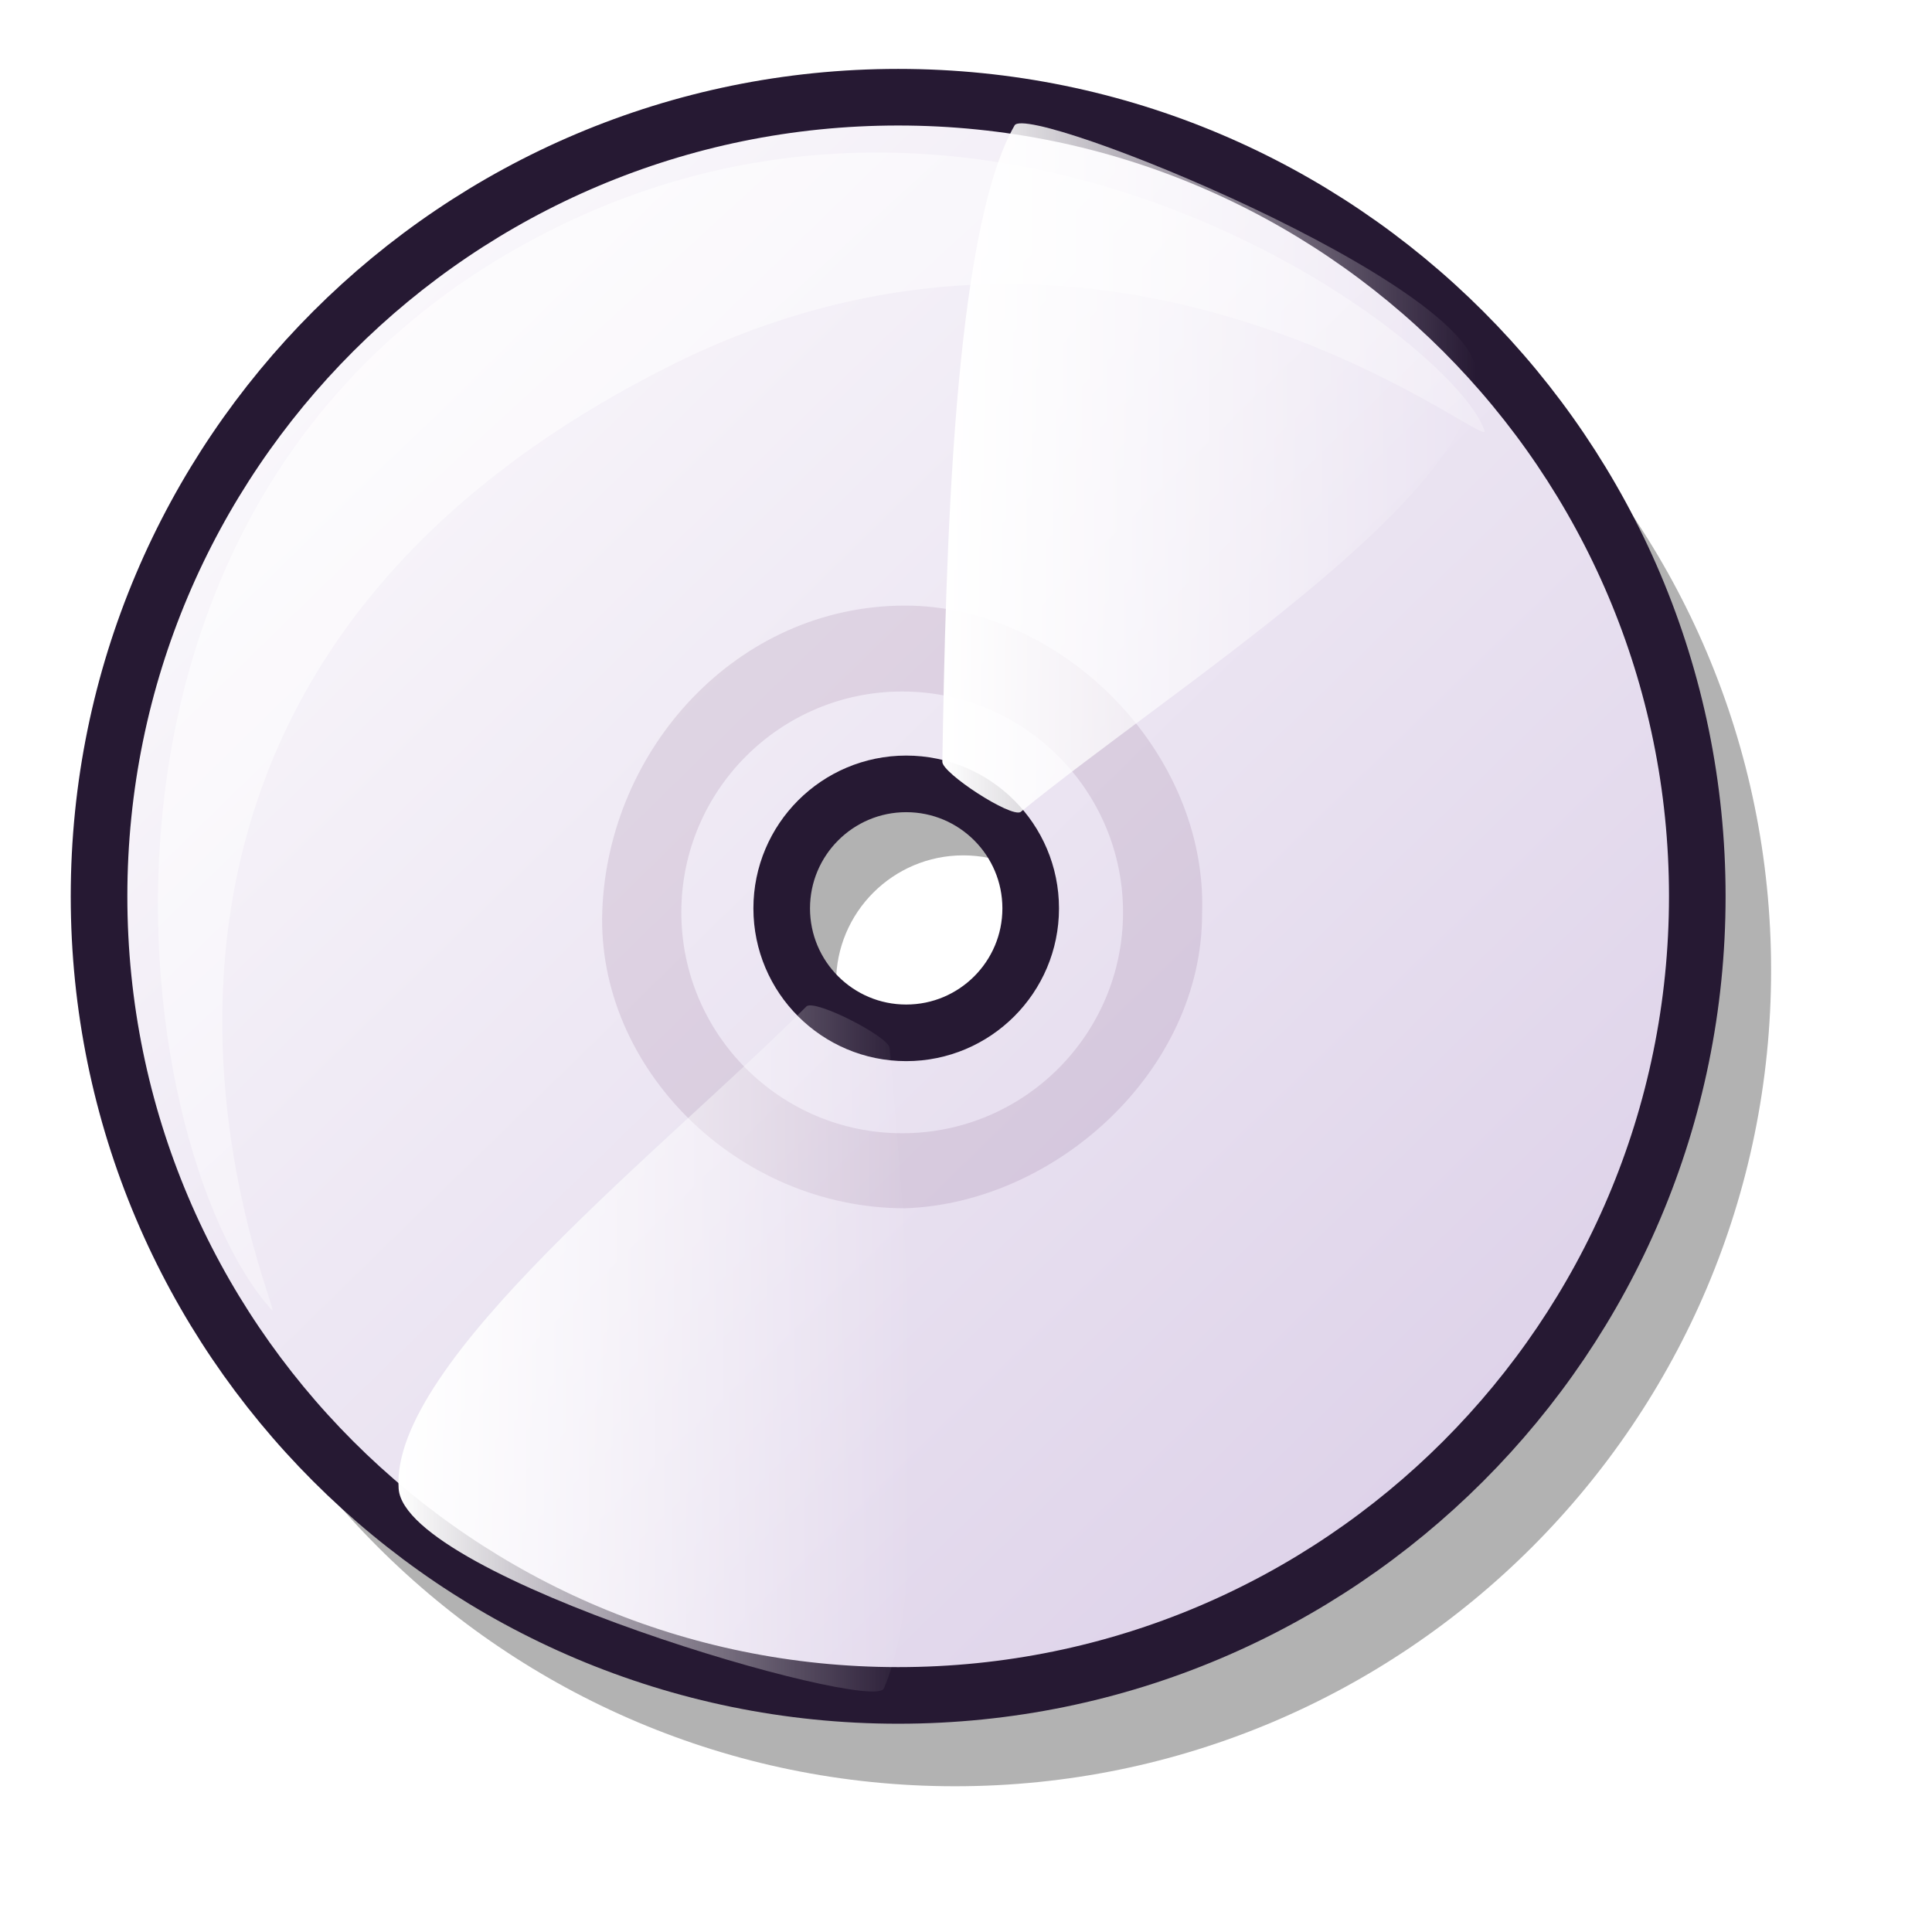
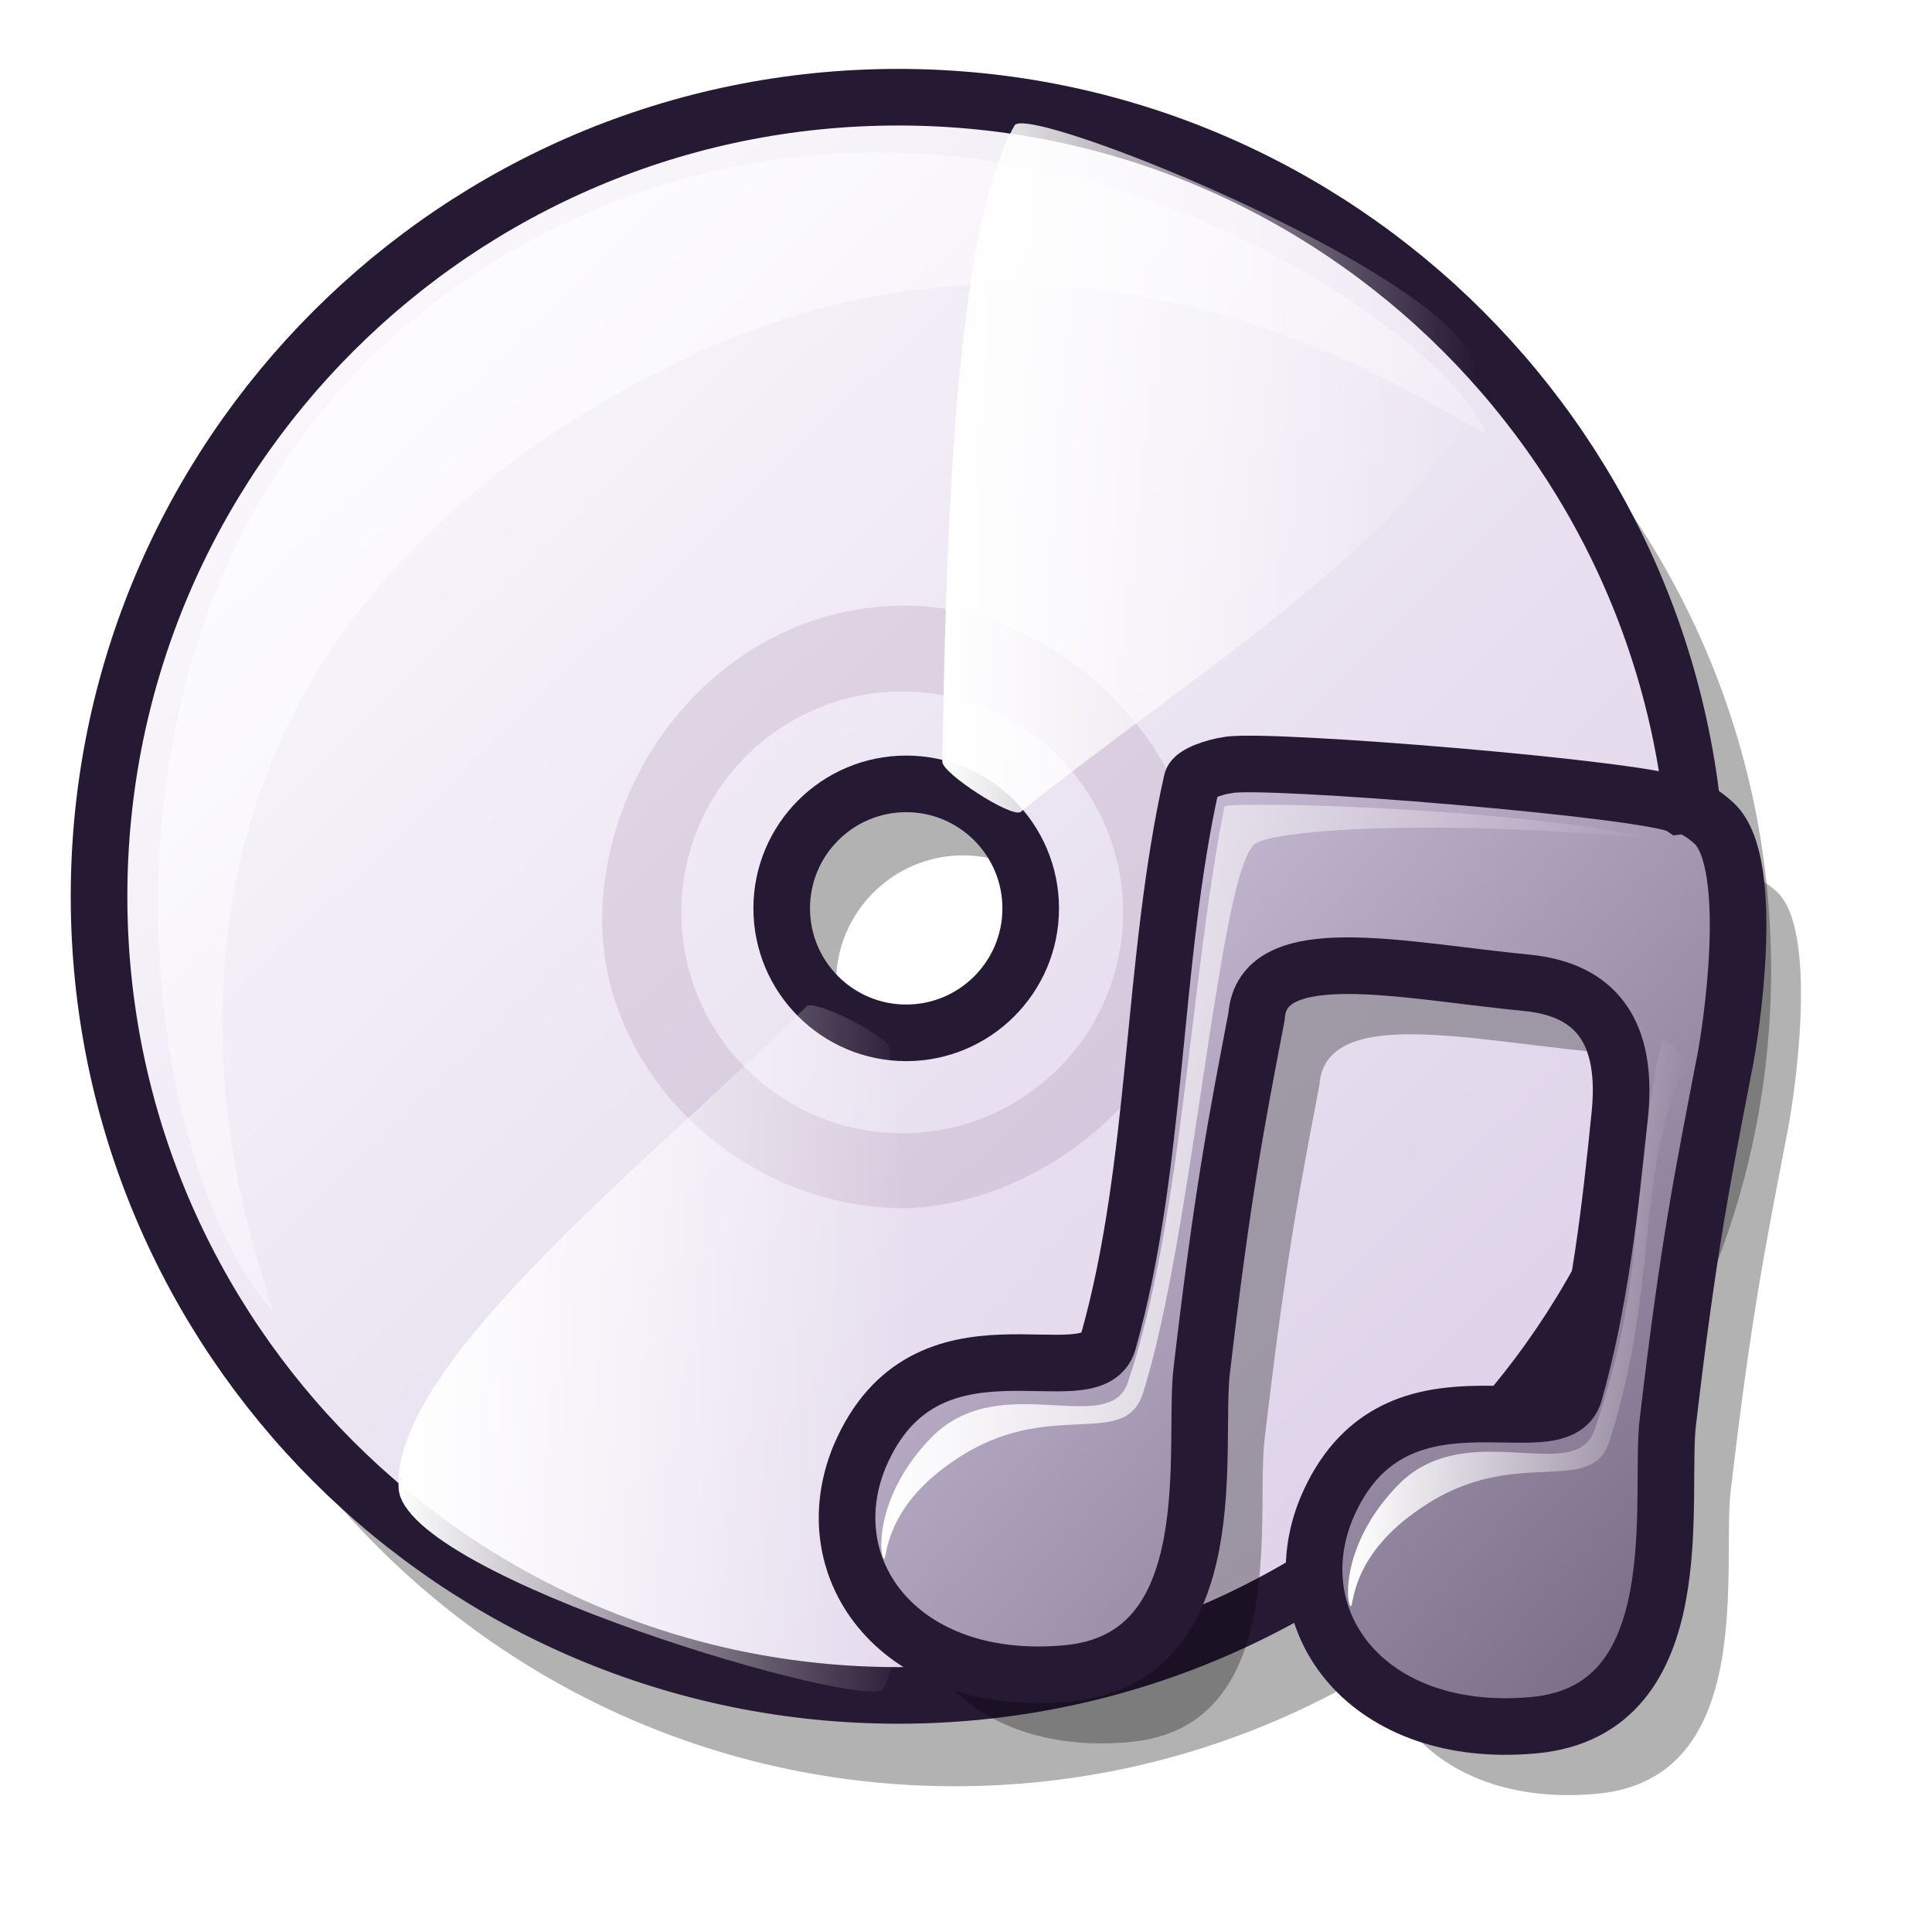
<svg xmlns="http://www.w3.org/2000/svg" xmlns:xlink="http://www.w3.org/1999/xlink" id="svg1" width="48pt" height="48pt">
  <defs id="defs3">
+     <linearGradient id="linearGradient2888">
+       <stop offset="0" style="stop-color:#d9cce6;stop-opacity:1;" id="stop2890" />
+       <stop offset="1" style="stop-color:#73667f;stop-opacity:1;" id="stop2889" />
+     </linearGradient>
    <linearGradient id="linearGradient584">
      <stop style="stop-color:#ffffff;stop-opacity:1;" offset="0" id="stop585" />
      <stop style="stop-color:#ffffff;stop-opacity:0;" offset="1" id="stop586" />
    </linearGradient>
    <linearGradient id="linearGradient578">
      <stop style="stop-color:#ffffff;stop-opacity:1;" offset="0" id="stop579" />
      <stop style="stop-color:#d9cce6;stop-opacity:1;" offset="1" id="stop580" />
    </linearGradient>
    <linearGradient xlink:href="#linearGradient584" id="linearGradient581" x1="0.014" y1="0.047" x2="0.993" y2="0.969" />
    <linearGradient xlink:href="#linearGradient584" id="linearGradient583" />
    <linearGradient xlink:href="#linearGradient584" id="linearGradient654" />
    <linearGradient xlink:href="#linearGradient578" id="linearGradient655" x1="0" y1="-0" x2="0.969" y2="0.992" />
-     <linearGradient xlink:href="#linearGradient584" id="linearGradient713" />
+     <linearGradient xlink:href="#linearGradient2888" id="linearGradient713" x1="0.014" y1="0.047" x2="0.993" y2="0.969" />
+     <defs id="defs2842">
+       <linearGradient id="linearGradient2843">
+         <stop style="stop-color:#ffffff;stop-opacity:1;" offset="0" id="stop2844" />
+         <stop style="stop-color:#ffffff;stop-opacity:0;" offset="1" id="stop2845" />
+       </linearGradient>
+       <linearGradient id="linearGradient2846" x1="0" y1="0.5" x2="1" y2="0.5" gradientUnits="objectBoundingBox" spreadMethod="pad" xlink:href="#linearGradient2888" />
+       <linearGradient xlink:href="#linearGradient578" id="linearGradient2849" x1="-0" y1="-0" x2="0.964" y2="0.984" />
+       <linearGradient xlink:href="#linearGradient584" id="linearGradient2850" x1="0" y1="-0" x2="0.987" y2="1" />
+       <linearGradient xlink:href="#linearGradient584" id="linearGradient860" x1="0.011" y1="0.056" x2="0.996" y2="0.944" />
+       <linearGradient xlink:href="#linearGradient584" id="linearGradient861" x1="0.018" y1="0.008" x2="0.989" y2="1" />
+       <linearGradient xlink:href="#linearGradient584" id="linearGradient862" x1="-0.287" y1="-0.219" x2="0.979" y2="1.039" />
+       <radialGradient xlink:href="#linearGradient584" id="radialGradient595" />
+       <linearGradient xlink:href="#linearGradient584" id="linearGradient612" x1="0" y1="0" x2="1.034" y2="1.023" />
+       <linearGradient xlink:href="#linearGradient578" id="linearGradient613" x1="0" y1="0" x2="0.969" y2="1" />
+     </defs>
+     <linearGradient xlink:href="#linearGradient2888" id="linearGradient2891" x1="0.014" y1="0.047" x2="0.993" y2="0.969" />
  </defs>
  <path d="M 36.119 32.546 C 36.119 34.871 34.232 36.758 31.908 36.758 C 29.583 36.758 27.696 34.871 27.696 32.546 C 27.696 30.222 29.583 28.335 31.908 28.335 C 34.232 28.335 36.119 30.222 36.119 32.546 z M 58.67 32.139 C 58.67 47.061 46.558 59.172 31.636 59.172 C 16.713 59.172 4.602 47.061 4.602 32.139 C 4.602 17.216 16.713 5.105 31.636 5.105 C 46.558 5.105 58.67 17.216 58.67 32.139 z " style="font-size:12;opacity:0.303;fill-rule:evenodd;stroke-width:12.5;" id="path782" />
  <path d="M 34.143 30.091 C 34.143 32.367 32.295 34.214 30.019 34.214 C 27.743 34.214 25.895 32.367 25.895 30.091 C 25.895 27.814 27.743 25.967 30.019 25.967 C 32.295 25.967 34.143 27.814 34.143 30.091 z M 56.225 29.691 C 56.225 44.304 44.365 56.163 29.753 56.163 C 15.14 56.163 3.281 44.304 3.281 29.691 C 3.281 15.079 15.14 3.22 29.753 3.22 C 44.365 3.22 56.225 15.079 56.225 29.691 z " style="font-size:12;fill:url(#linearGradient655);fill-rule:evenodd;stroke:#261933;stroke-width:1.875;stroke-dasharray:none;" id="path773" />
  <path d="M 9.001 43.393 C 4.12 37.982 1.022 15.522 19.111 7.21 C 33.788 0.525 48.149 11.238 49.174 14.261 C 49.477 15.112 36.93 4.505 21.905 12.265 C -0.145 23.553 9.601 44.077 9.001 43.393 z " style="font-size:12;opacity:0.7;fill-rule:evenodd;stroke:none;stroke-width:0.078pt;fill:url(#linearGradient581);" id="path774" />
  <path d="M 39.821 30.279 C 39.821 35.465 34.975 39.857 29.98 40.026 C 24.418 40.026 19.766 35.371 19.951 30.185 C 20.142 24.81 24.418 20.061 29.98 20.061 C 35.166 20.061 40.016 24.908 39.821 30.279 z M 37.202 30.223 C 37.202 34.262 33.925 37.54 29.886 37.54 C 25.847 37.54 22.57 34.262 22.57 30.223 C 22.57 26.185 25.847 22.907 29.886 22.907 C 33.925 22.907 37.202 26.185 37.202 30.223 z " style="font-size:12;opacity:0.101;fill:#3f003f;fill-rule:evenodd;stroke-width:1pt;" id="path779" />
  <path d="M 31.216 25.235 C 31.211 25.612 33.486 27.095 33.81 26.898 C 38.868 22.773 48.783 16.593 48.908 12.398 C 48.995 9.434 34.086 3.39 33.611 4.151 C 31.563 7.716 31.33 18.518 31.216 25.235 z " style="font-size:12;fill:url(#linearGradient583);fill-rule:evenodd;stroke-width:1pt;" id="path780" />
  <path d="M 29.473 34.718 C 29.439 34.342 27.022 33.103 26.721 33.333 C 22.117 37.96 12.896 45.133 13.206 49.319 C 13.427 52.276 28.882 56.743 29.276 55.937 C 30.943 52.179 30.056 41.41 29.473 34.718 z " style="font-size:12;fill:url(#linearGradient654);fill-rule:evenodd;stroke-width:1pt;" id="path781" />
+   <path style="font-size:12;opacity:0.303;fill-rule:evenodd;stroke-width:1.875;" d="M 55.742,39.192 C 56.062,36.033 54.546,35.037 52.731,34.837 C 48.563,34.437 43.888,33.334 43.707,35.947 C 43.027,39.499 42.581,41.796 41.898,47.619 C 41.574,50.075 42.804,57.213 37.425,57.708 C 31.93,58.213 29.008,54.294 30.555,50.53 C 32.731,45.373 38.229,48.657 38.792,46.728 C 40.454,40.869 40.221,34.127 41.565,28.148 C 41.618,27.913 42.325,27.677 42.737,27.62 C 43.815,27.36 56.894,28.427 57.731,28.969 C 58.143,28.912 58.717,29.405 58.882,29.563 C 60.266,30.893 59.432,36.482 59.178,37.661 C 58.497,41.213 58.022,43.494 57.34,49.317 C 57.015,51.773 58.275,58.927 52.895,59.421 C 47.4,59.927 44.479,56.008 46.026,52.244 C 48.202,47.087 53.67,50.355 54.233,48.426 C 55.064,45.497 55.423,42.352 55.742,39.192 z " id="path702" />
+   <path style="font-size:12;fill:url(#linearGradient2891);fill-rule:evenodd;stroke:#261933;stroke-width:1.875;stroke-dasharray:none;" d="M 53.659,36.92 C 53.979,33.76 52.463,32.765 50.647,32.564 C 46.48,32.165 41.805,31.061 41.624,33.675 C 40.944,37.227 40.498,39.524 39.815,45.347 C 39.491,47.803 40.721,54.941 35.342,55.435 C 29.846,55.941 26.925,52.022 28.472,48.258 C 30.648,43.101 36.146,46.384 36.709,44.456 C 38.37,38.597 38.138,31.855 39.482,25.876 C 39.534,25.641 40.242,25.404 40.654,25.348 C 41.732,25.087 54.811,26.155 55.648,26.697 C 56.06,26.64 56.634,27.133 56.799,27.291 C 58.183,28.621 57.349,34.209 57.095,35.388 C 56.414,38.94 55.939,41.222 55.257,47.045 C 54.932,49.501 56.191,56.655 50.812,57.149 C 45.317,57.654 42.396,53.736 43.942,49.971 C 46.119,44.814 51.587,48.082 52.15,46.154 C 52.981,43.224 53.34,40.08 53.659,36.92 z " id="path701" />
+   <path style="fill:url(#linearGradient583);fill-rule:evenodd;stroke-width:1pt;" d="M 29.272,51.621 C 29.111,51.431 29.019,49.437 30.936,47.536 C 33.222,45.349 36.764,47.663 37.372,45.764 C 39.144,40.501 39.407,32.576 40.561,26.72 C 40.596,26.541 49.854,26.694 55.076,27.82 C 48.128,27.12 42.36,27.447 41.593,27.94 C 40.401,28.685 39.525,40.952 37.857,46.165 C 37.235,48.063 34.735,46.255 31.64,48.362 C 29.161,50.008 29.413,51.789 29.272,51.621 z " id="path698" />
+   <path style="fill:url(#linearGradient583);fill-rule:evenodd;stroke-width:1pt;" d="M 44.731,53.196 C 44.57,53.006 44.478,51.013 46.395,49.111 C 48.681,46.925 52.223,49.238 52.831,47.34 C 54.603,42.076 53.865,40.408 55.018,34.551 C 55.089,34.193 55.994,35.104 55.818,35.457 C 54.175,38.587 54.984,42.527 53.316,47.74 C 52.694,49.639 50.194,47.83 47.099,49.937 C 44.62,51.584 44.872,53.364 44.731,53.196 z " id="path700" />
</svg>
